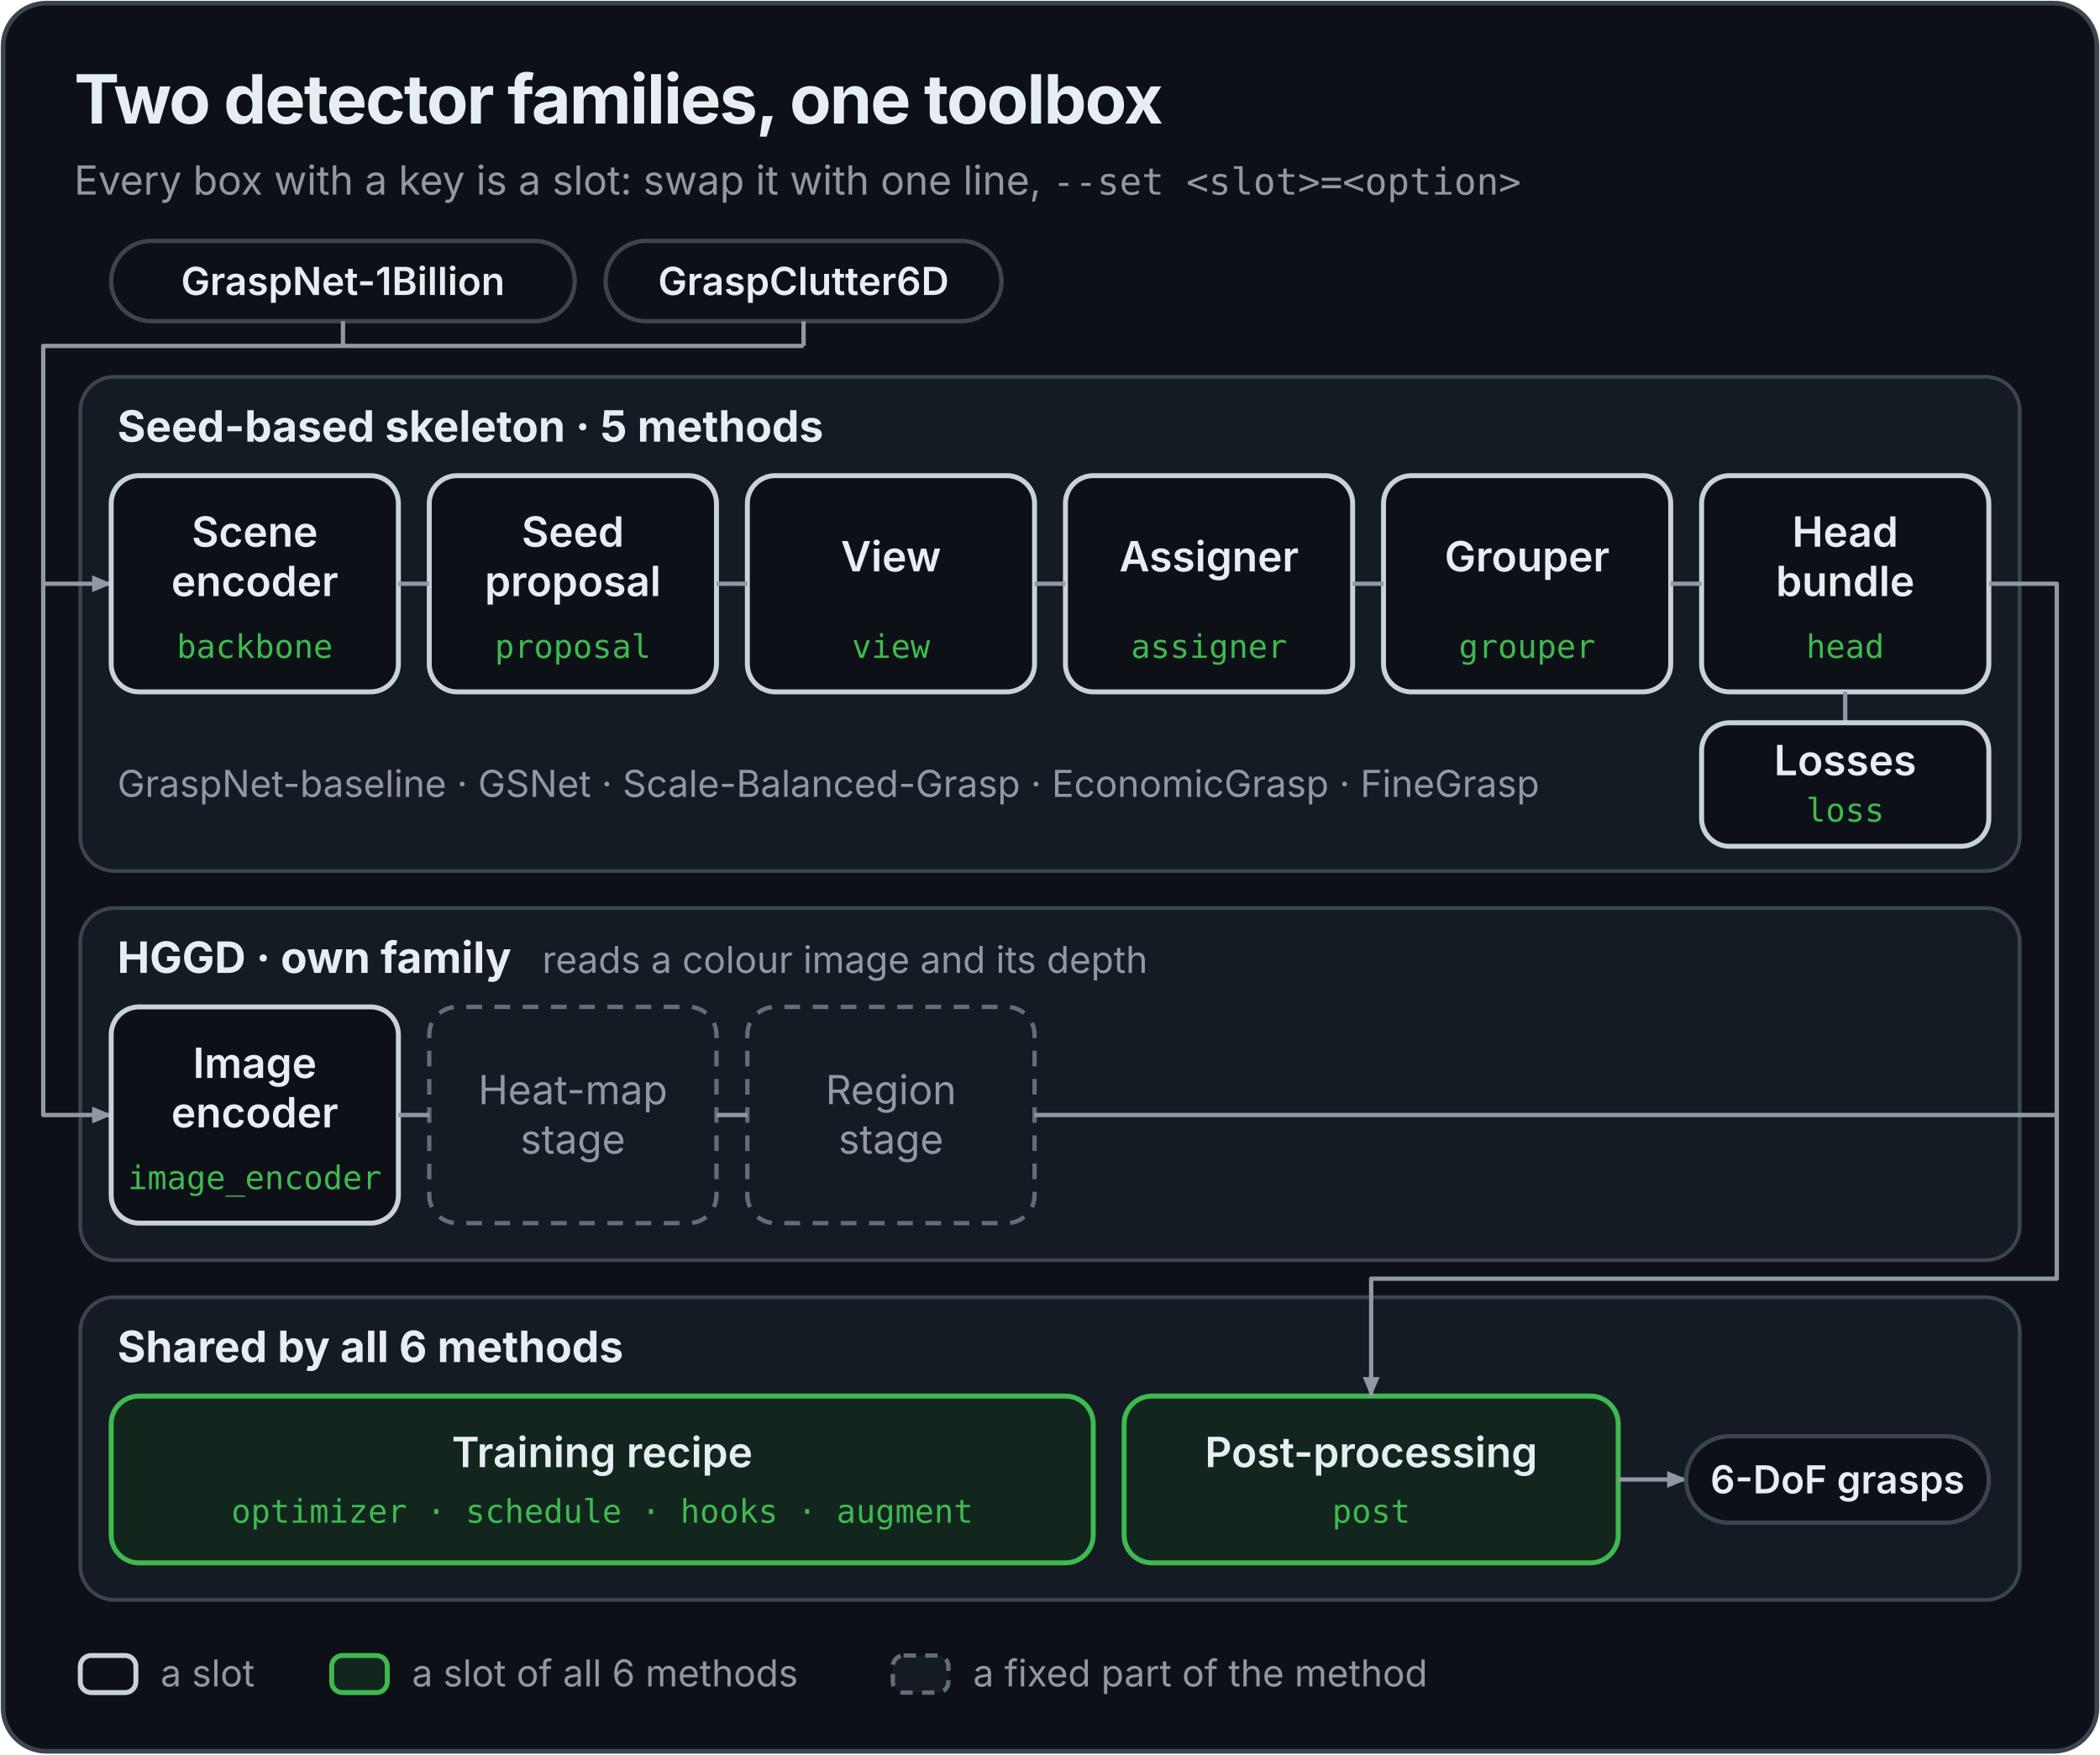
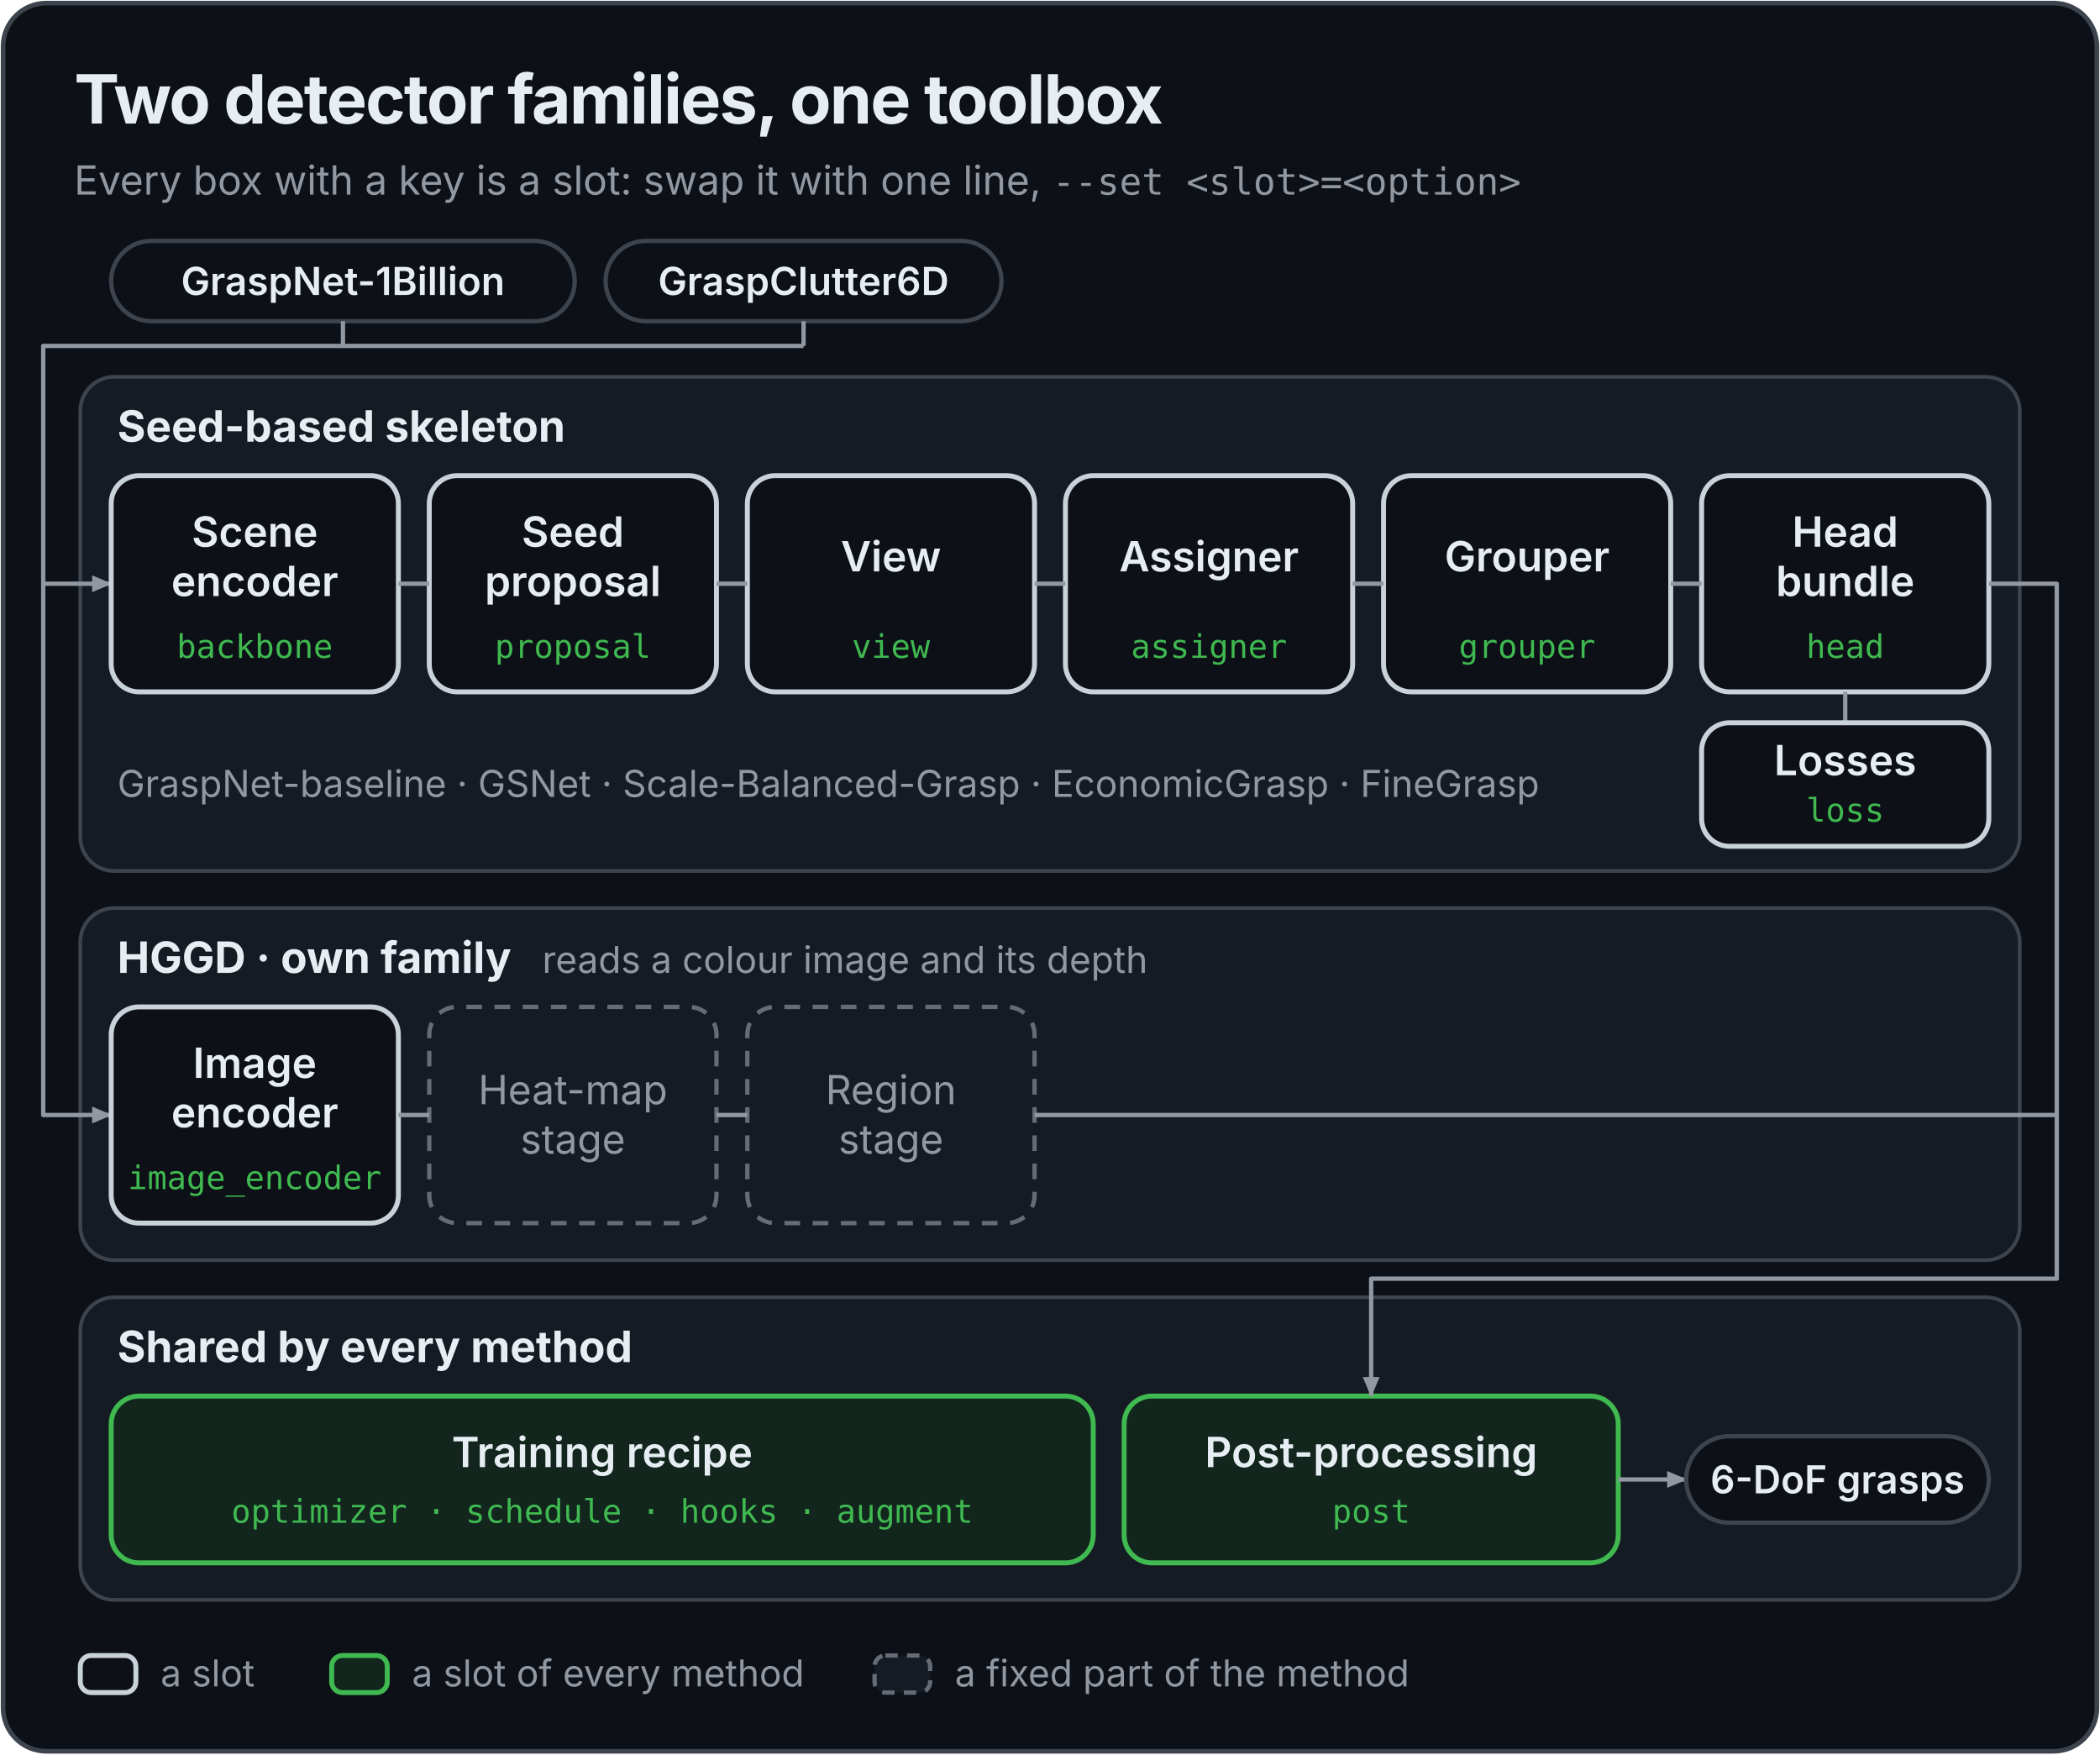
- <svg xmlns="http://www.w3.org/2000/svg" viewBox="0 0 680 568" width="680" height="568" role="img" aria-label="GraspNet-1Billion and GraspClutter6D feed two detector families. The seed-based skeleton of 5 methods has the slots scene encoder, seed proposal, view, assigner, grouper, head bundle, and losses. HGGD has its own family: image encoder, heat-map stage, region stage. Post-processing and the training recipe are shared by all 6 methods.">
+ <svg xmlns="http://www.w3.org/2000/svg" viewBox="0 0 680 568" width="680" height="568" role="img" aria-label="GraspNet-1Billion and GraspClutter6D feed two detector families. The seed-based skeleton has the slots scene encoder, seed proposal, view, assigner, grouper, head bundle, and losses. HGGD has its own family: image encoder, heat-map stage, region stage. Post-processing and the training recipe are shared by every method.">
  <defs>
    <marker id="a" viewBox="0 0 10 10" refX="9.2" refY="5" markerWidth="8" markerHeight="8" markerUnits="userSpaceOnUse" orient="auto-start-reverse">
      <path d="M1.5 1.6 L9.6 5 L1.5 8.4 z" fill="#9198a1" />
    </marker>
  </defs>
  <rect x="1" y="1" width="678" height="566" rx="14" fill="#0d1117" stroke="#3d444d" stroke-width="1.5" />
  <text x="24" y="40" font-family="'Inter', 'DejaVu Sans', 'Segoe UI', Helvetica, Arial, sans-serif" font-size="22" fill="#e6edf3" font-weight="700" letter-spacing="-0.5">Two detector families, one toolbox</text>
  <text x="24" y="63" font-family="'Inter', 'DejaVu Sans', 'Segoe UI', Helvetica, Arial, sans-serif" font-size="13" fill="#9198a1">Every box with a key is a slot: swap it with one line, <tspan font-family="'JetBrains Mono', 'DejaVu Sans Mono', 'SFMono-Regular', Consolas, monospace" font-size="12">--set &lt;slot&gt;=&lt;option&gt;</tspan>
  </text>
  <rect x="36" y="78" width="150.1" height="26" rx="13" fill="#0d1117" stroke="#3d444d" stroke-width="1.4" />
  <text x="111.05" y="95.5" font-family="'Inter', 'DejaVu Sans', 'Segoe UI', Helvetica, Arial, sans-serif" font-size="12.5" fill="#e6edf3" text-anchor="middle" font-weight="600">GraspNet-1Billion</text>
  <rect x="196.1" y="78" width="128.2" height="26" rx="13" fill="#0d1117" stroke="#3d444d" stroke-width="1.4" />
  <text x="260.2" y="95.5" font-family="'Inter', 'DejaVu Sans', 'Segoe UI', Helvetica, Arial, sans-serif" font-size="12.5" fill="#e6edf3" text-anchor="middle" font-weight="600">GraspClutter6D</text>
  <rect x="26" y="122" width="628" height="160" rx="11" fill="#151b23" stroke="#3d444d" stroke-width="1.2" />
-   <text x="38" y="143" font-family="'Inter', 'DejaVu Sans', 'Segoe UI', Helvetica, Arial, sans-serif" font-size="14" font-weight="700" fill="#e6edf3">Seed-based skeleton · 5 methods</text>
+   <text x="38" y="143" font-family="'Inter', 'DejaVu Sans', 'Segoe UI', Helvetica, Arial, sans-serif" font-size="14" font-weight="700" fill="#e6edf3">Seed-based skeleton</text>
  <rect x="26" y="294" width="628" height="114" rx="11" fill="#151b23" stroke="#3d444d" stroke-width="1.2" />
  <text x="38" y="315" font-family="'Inter', 'DejaVu Sans', 'Segoe UI', Helvetica, Arial, sans-serif" font-size="14" font-weight="700" fill="#e6edf3">HGGD · own family<tspan dx="10" font-size="12" font-weight="400" fill="#9198a1">reads a colour image and its depth</tspan>
  </text>
  <rect x="26" y="420" width="628" height="98" rx="11" fill="#151b23" stroke="#3d444d" stroke-width="1.2" />
-   <text x="38" y="441" font-family="'Inter', 'DejaVu Sans', 'Segoe UI', Helvetica, Arial, sans-serif" font-size="14" font-weight="700" fill="#e6edf3">Shared by all 6 methods</text>
+   <text x="38" y="441" font-family="'Inter', 'DejaVu Sans', 'Segoe UI', Helvetica, Arial, sans-serif" font-size="14" font-weight="700" fill="#e6edf3">Shared by every method</text>
  <path d="M111.05 104 V112" fill="none" stroke="#9198a1" stroke-width="1.4" stroke-linejoin="round" />
  <path d="M260.2 104 V112" fill="none" stroke="#9198a1" stroke-width="1.4" stroke-linejoin="round" />
  <path d="M260.2 112 H14 V361 H36" fill="none" stroke="#9198a1" stroke-width="1.4" stroke-linejoin="round" marker-end="url(#a)" />
  <path d="M14 189 H36" fill="none" stroke="#9198a1" stroke-width="1.4" stroke-linejoin="round" marker-end="url(#a)" />
  <rect x="36" y="154" width="93" height="70" rx="9" fill="#0d1117" stroke="#c9d1d9" stroke-width="1.6" />
  <text x="82.5" y="177" font-family="'Inter', 'DejaVu Sans', 'Segoe UI', Helvetica, Arial, sans-serif" font-size="13.5" fill="#e6edf3" text-anchor="middle" font-weight="600">Scene</text>
  <text x="82.5" y="193" font-family="'Inter', 'DejaVu Sans', 'Segoe UI', Helvetica, Arial, sans-serif" font-size="13.5" fill="#e6edf3" text-anchor="middle" font-weight="600">encoder</text>
  <text x="82.5" y="213" text-anchor="middle" font-family="'JetBrains Mono', 'DejaVu Sans Mono', 'SFMono-Regular', Consolas, monospace" font-size="10.5" fill="#3fb950">backbone</text>
  <rect x="139" y="154" width="93" height="70" rx="9" fill="#0d1117" stroke="#c9d1d9" stroke-width="1.6" />
  <text x="185.5" y="177" font-family="'Inter', 'DejaVu Sans', 'Segoe UI', Helvetica, Arial, sans-serif" font-size="13.5" fill="#e6edf3" text-anchor="middle" font-weight="600">Seed</text>
  <text x="185.5" y="193" font-family="'Inter', 'DejaVu Sans', 'Segoe UI', Helvetica, Arial, sans-serif" font-size="13.5" fill="#e6edf3" text-anchor="middle" font-weight="600">proposal</text>
  <text x="185.5" y="213" text-anchor="middle" font-family="'JetBrains Mono', 'DejaVu Sans Mono', 'SFMono-Regular', Consolas, monospace" font-size="10.5" fill="#3fb950">proposal</text>
  <path d="M129 189 H139" fill="none" stroke="#9198a1" stroke-width="1.4" stroke-linejoin="round" />
  <rect x="242" y="154" width="93" height="70" rx="9" fill="#0d1117" stroke="#c9d1d9" stroke-width="1.6" />
  <text x="288.5" y="185" font-family="'Inter', 'DejaVu Sans', 'Segoe UI', Helvetica, Arial, sans-serif" font-size="13.5" fill="#e6edf3" text-anchor="middle" font-weight="600">View</text>
  <text x="288.5" y="213" text-anchor="middle" font-family="'JetBrains Mono', 'DejaVu Sans Mono', 'SFMono-Regular', Consolas, monospace" font-size="10.5" fill="#3fb950">view</text>
  <path d="M232 189 H242" fill="none" stroke="#9198a1" stroke-width="1.4" stroke-linejoin="round" />
  <rect x="345" y="154" width="93" height="70" rx="9" fill="#0d1117" stroke="#c9d1d9" stroke-width="1.6" />
  <text x="391.5" y="185" font-family="'Inter', 'DejaVu Sans', 'Segoe UI', Helvetica, Arial, sans-serif" font-size="13.5" fill="#e6edf3" text-anchor="middle" font-weight="600">Assigner</text>
  <text x="391.5" y="213" text-anchor="middle" font-family="'JetBrains Mono', 'DejaVu Sans Mono', 'SFMono-Regular', Consolas, monospace" font-size="10.5" fill="#3fb950">assigner</text>
  <path d="M335 189 H345" fill="none" stroke="#9198a1" stroke-width="1.4" stroke-linejoin="round" />
  <rect x="448" y="154" width="93" height="70" rx="9" fill="#0d1117" stroke="#c9d1d9" stroke-width="1.6" />
  <text x="494.5" y="185" font-family="'Inter', 'DejaVu Sans', 'Segoe UI', Helvetica, Arial, sans-serif" font-size="13.5" fill="#e6edf3" text-anchor="middle" font-weight="600">Grouper</text>
  <text x="494.5" y="213" text-anchor="middle" font-family="'JetBrains Mono', 'DejaVu Sans Mono', 'SFMono-Regular', Consolas, monospace" font-size="10.5" fill="#3fb950">grouper</text>
  <path d="M438 189 H448" fill="none" stroke="#9198a1" stroke-width="1.4" stroke-linejoin="round" />
  <rect x="551" y="154" width="93" height="70" rx="9" fill="#0d1117" stroke="#c9d1d9" stroke-width="1.6" />
  <text x="597.5" y="177" font-family="'Inter', 'DejaVu Sans', 'Segoe UI', Helvetica, Arial, sans-serif" font-size="13.5" fill="#e6edf3" text-anchor="middle" font-weight="600">Head</text>
  <text x="597.5" y="193" font-family="'Inter', 'DejaVu Sans', 'Segoe UI', Helvetica, Arial, sans-serif" font-size="13.5" fill="#e6edf3" text-anchor="middle" font-weight="600">bundle</text>
  <text x="597.5" y="213" text-anchor="middle" font-family="'JetBrains Mono', 'DejaVu Sans Mono', 'SFMono-Regular', Consolas, monospace" font-size="10.5" fill="#3fb950">head</text>
  <path d="M541 189 H551" fill="none" stroke="#9198a1" stroke-width="1.4" stroke-linejoin="round" />
  <path d="M597.5 224 V234" fill="none" stroke="#9198a1" stroke-width="1.4" stroke-linejoin="round" />
  <rect x="551" y="234" width="93" height="40" rx="9" fill="#0d1117" stroke="#c9d1d9" stroke-width="1.6" />
  <text x="597.5" y="251" font-family="'Inter', 'DejaVu Sans', 'Segoe UI', Helvetica, Arial, sans-serif" font-size="13.5" fill="#e6edf3" text-anchor="middle" font-weight="600">Losses</text>
  <text x="597.5" y="266" text-anchor="middle" font-family="'JetBrains Mono', 'DejaVu Sans Mono', 'SFMono-Regular', Consolas, monospace" font-size="10.5" fill="#3fb950">loss</text>
  <text x="38" y="258" font-family="'Inter', 'DejaVu Sans', 'Segoe UI', Helvetica, Arial, sans-serif" font-size="12" fill="#9198a1">GraspNet-baseline · GSNet · Scale-Balanced-Grasp · EconomicGrasp · FineGrasp</text>
  <rect x="36" y="326" width="93" height="70" rx="9" fill="#0d1117" stroke="#c9d1d9" stroke-width="1.6" />
  <text x="82.5" y="349" font-family="'Inter', 'DejaVu Sans', 'Segoe UI', Helvetica, Arial, sans-serif" font-size="13.5" fill="#e6edf3" text-anchor="middle" font-weight="600">Image</text>
  <text x="82.5" y="365" font-family="'Inter', 'DejaVu Sans', 'Segoe UI', Helvetica, Arial, sans-serif" font-size="13.5" fill="#e6edf3" text-anchor="middle" font-weight="600">encoder</text>
  <text x="82.5" y="385" text-anchor="middle" font-family="'JetBrains Mono', 'DejaVu Sans Mono', 'SFMono-Regular', Consolas, monospace" font-size="10.5" fill="#3fb950">image_encoder</text>
  <rect x="139" y="326" width="93" height="70" rx="9" fill="#151b23" stroke="#656c76" stroke-width="1.4" stroke-dasharray="5.074 4.059" stroke-dashoffset="6.139" />
  <text x="185.5" y="357.5" font-family="'Inter', 'DejaVu Sans', 'Segoe UI', Helvetica, Arial, sans-serif" font-size="13" fill="#9198a1" text-anchor="middle">Heat-map</text>
  <text x="185.5" y="373.5" font-family="'Inter', 'DejaVu Sans', 'Segoe UI', Helvetica, Arial, sans-serif" font-size="13" fill="#9198a1" text-anchor="middle">stage</text>
  <path d="M129 361 H139" fill="none" stroke="#9198a1" stroke-width="1.4" stroke-linejoin="round" />
  <rect x="242" y="326" width="93" height="70" rx="9" fill="#151b23" stroke="#656c76" stroke-width="1.4" stroke-dasharray="5.074 4.059" stroke-dashoffset="6.139" />
  <text x="288.5" y="357.5" font-family="'Inter', 'DejaVu Sans', 'Segoe UI', Helvetica, Arial, sans-serif" font-size="13" fill="#9198a1" text-anchor="middle">Region</text>
  <text x="288.5" y="373.5" font-family="'Inter', 'DejaVu Sans', 'Segoe UI', Helvetica, Arial, sans-serif" font-size="13" fill="#9198a1" text-anchor="middle">stage</text>
  <path d="M232 361 H242" fill="none" stroke="#9198a1" stroke-width="1.4" stroke-linejoin="round" />
  <rect x="36" y="452" width="318" height="54" rx="9" fill="#12261e" stroke="#3fb950" stroke-width="1.6" />
  <text x="195" y="475" font-family="'Inter', 'DejaVu Sans', 'Segoe UI', Helvetica, Arial, sans-serif" font-size="13.5" fill="#e6edf3" text-anchor="middle" font-weight="600">Training recipe</text>
  <text x="195" y="493" text-anchor="middle" font-family="'JetBrains Mono', 'DejaVu Sans Mono', 'SFMono-Regular', Consolas, monospace" font-size="10.5" fill="#3fb950">optimizer · schedule · hooks · augment</text>
  <rect x="364" y="452" width="160" height="54" rx="9" fill="#12261e" stroke="#3fb950" stroke-width="1.6" />
  <text x="444" y="475" font-family="'Inter', 'DejaVu Sans', 'Segoe UI', Helvetica, Arial, sans-serif" font-size="13.5" fill="#e6edf3" text-anchor="middle" font-weight="600">Post-processing</text>
  <text x="444" y="493" text-anchor="middle" font-family="'JetBrains Mono', 'DejaVu Sans Mono', 'SFMono-Regular', Consolas, monospace" font-size="10.5" fill="#3fb950">post</text>
  <path d="M644 189 H666 V414 H444 V452" fill="none" stroke="#9198a1" stroke-width="1.4" stroke-linejoin="round" marker-end="url(#a)" />
  <path d="M335 361 H666" fill="none" stroke="#9198a1" stroke-width="1.4" stroke-linejoin="round" />
  <path d="M524 479 H546" fill="none" stroke="#9198a1" stroke-width="1.4" stroke-linejoin="round" marker-end="url(#a)" />
  <rect x="546" y="465" width="98" height="28" rx="14" fill="#0d1117" stroke="#3d444d" stroke-width="1.4" />
  <text x="595" y="483.5" font-family="'Inter', 'DejaVu Sans', 'Segoe UI', Helvetica, Arial, sans-serif" font-size="12.5" fill="#e6edf3" text-anchor="middle" font-weight="600">6-DoF grasps</text>
  <rect x="26" y="536" width="18" height="12" rx="3.5" fill="#0d1117" stroke="#c9d1d9" stroke-width="1.6" />
  <text x="52" y="546" font-family="'Inter', 'DejaVu Sans', 'Segoe UI', Helvetica, Arial, sans-serif" font-size="12" fill="#9198a1">a slot</text>
  <rect x="107.4" y="536" width="18" height="12" rx="3.5" fill="#12261e" stroke="#3fb950" stroke-width="1.6" />
-   <text x="133.4" y="546" font-family="'Inter', 'DejaVu Sans', 'Segoe UI', Helvetica, Arial, sans-serif" font-size="12" fill="#9198a1">a slot of all 6 methods</text>
-   <rect x="289.1" y="536" width="18" height="12" rx="3.5" fill="#151b23" stroke="#656c76" stroke-width="1.4" stroke-dasharray="4 3" />
-   <text x="315.1" y="546" font-family="'Inter', 'DejaVu Sans', 'Segoe UI', Helvetica, Arial, sans-serif" font-size="12" fill="#9198a1">a fixed part of the method</text>
+   <text x="133.4" y="546" font-family="'Inter', 'DejaVu Sans', 'Segoe UI', Helvetica, Arial, sans-serif" font-size="12" fill="#9198a1">a slot of every method</text>
+   <rect x="283.2" y="536" width="18" height="12" rx="3.5" fill="#151b23" stroke="#656c76" stroke-width="1.4" stroke-dasharray="4 3" />
+   <text x="309.2" y="546" font-family="'Inter', 'DejaVu Sans', 'Segoe UI', Helvetica, Arial, sans-serif" font-size="12" fill="#9198a1">a fixed part of the method</text>
</svg>
